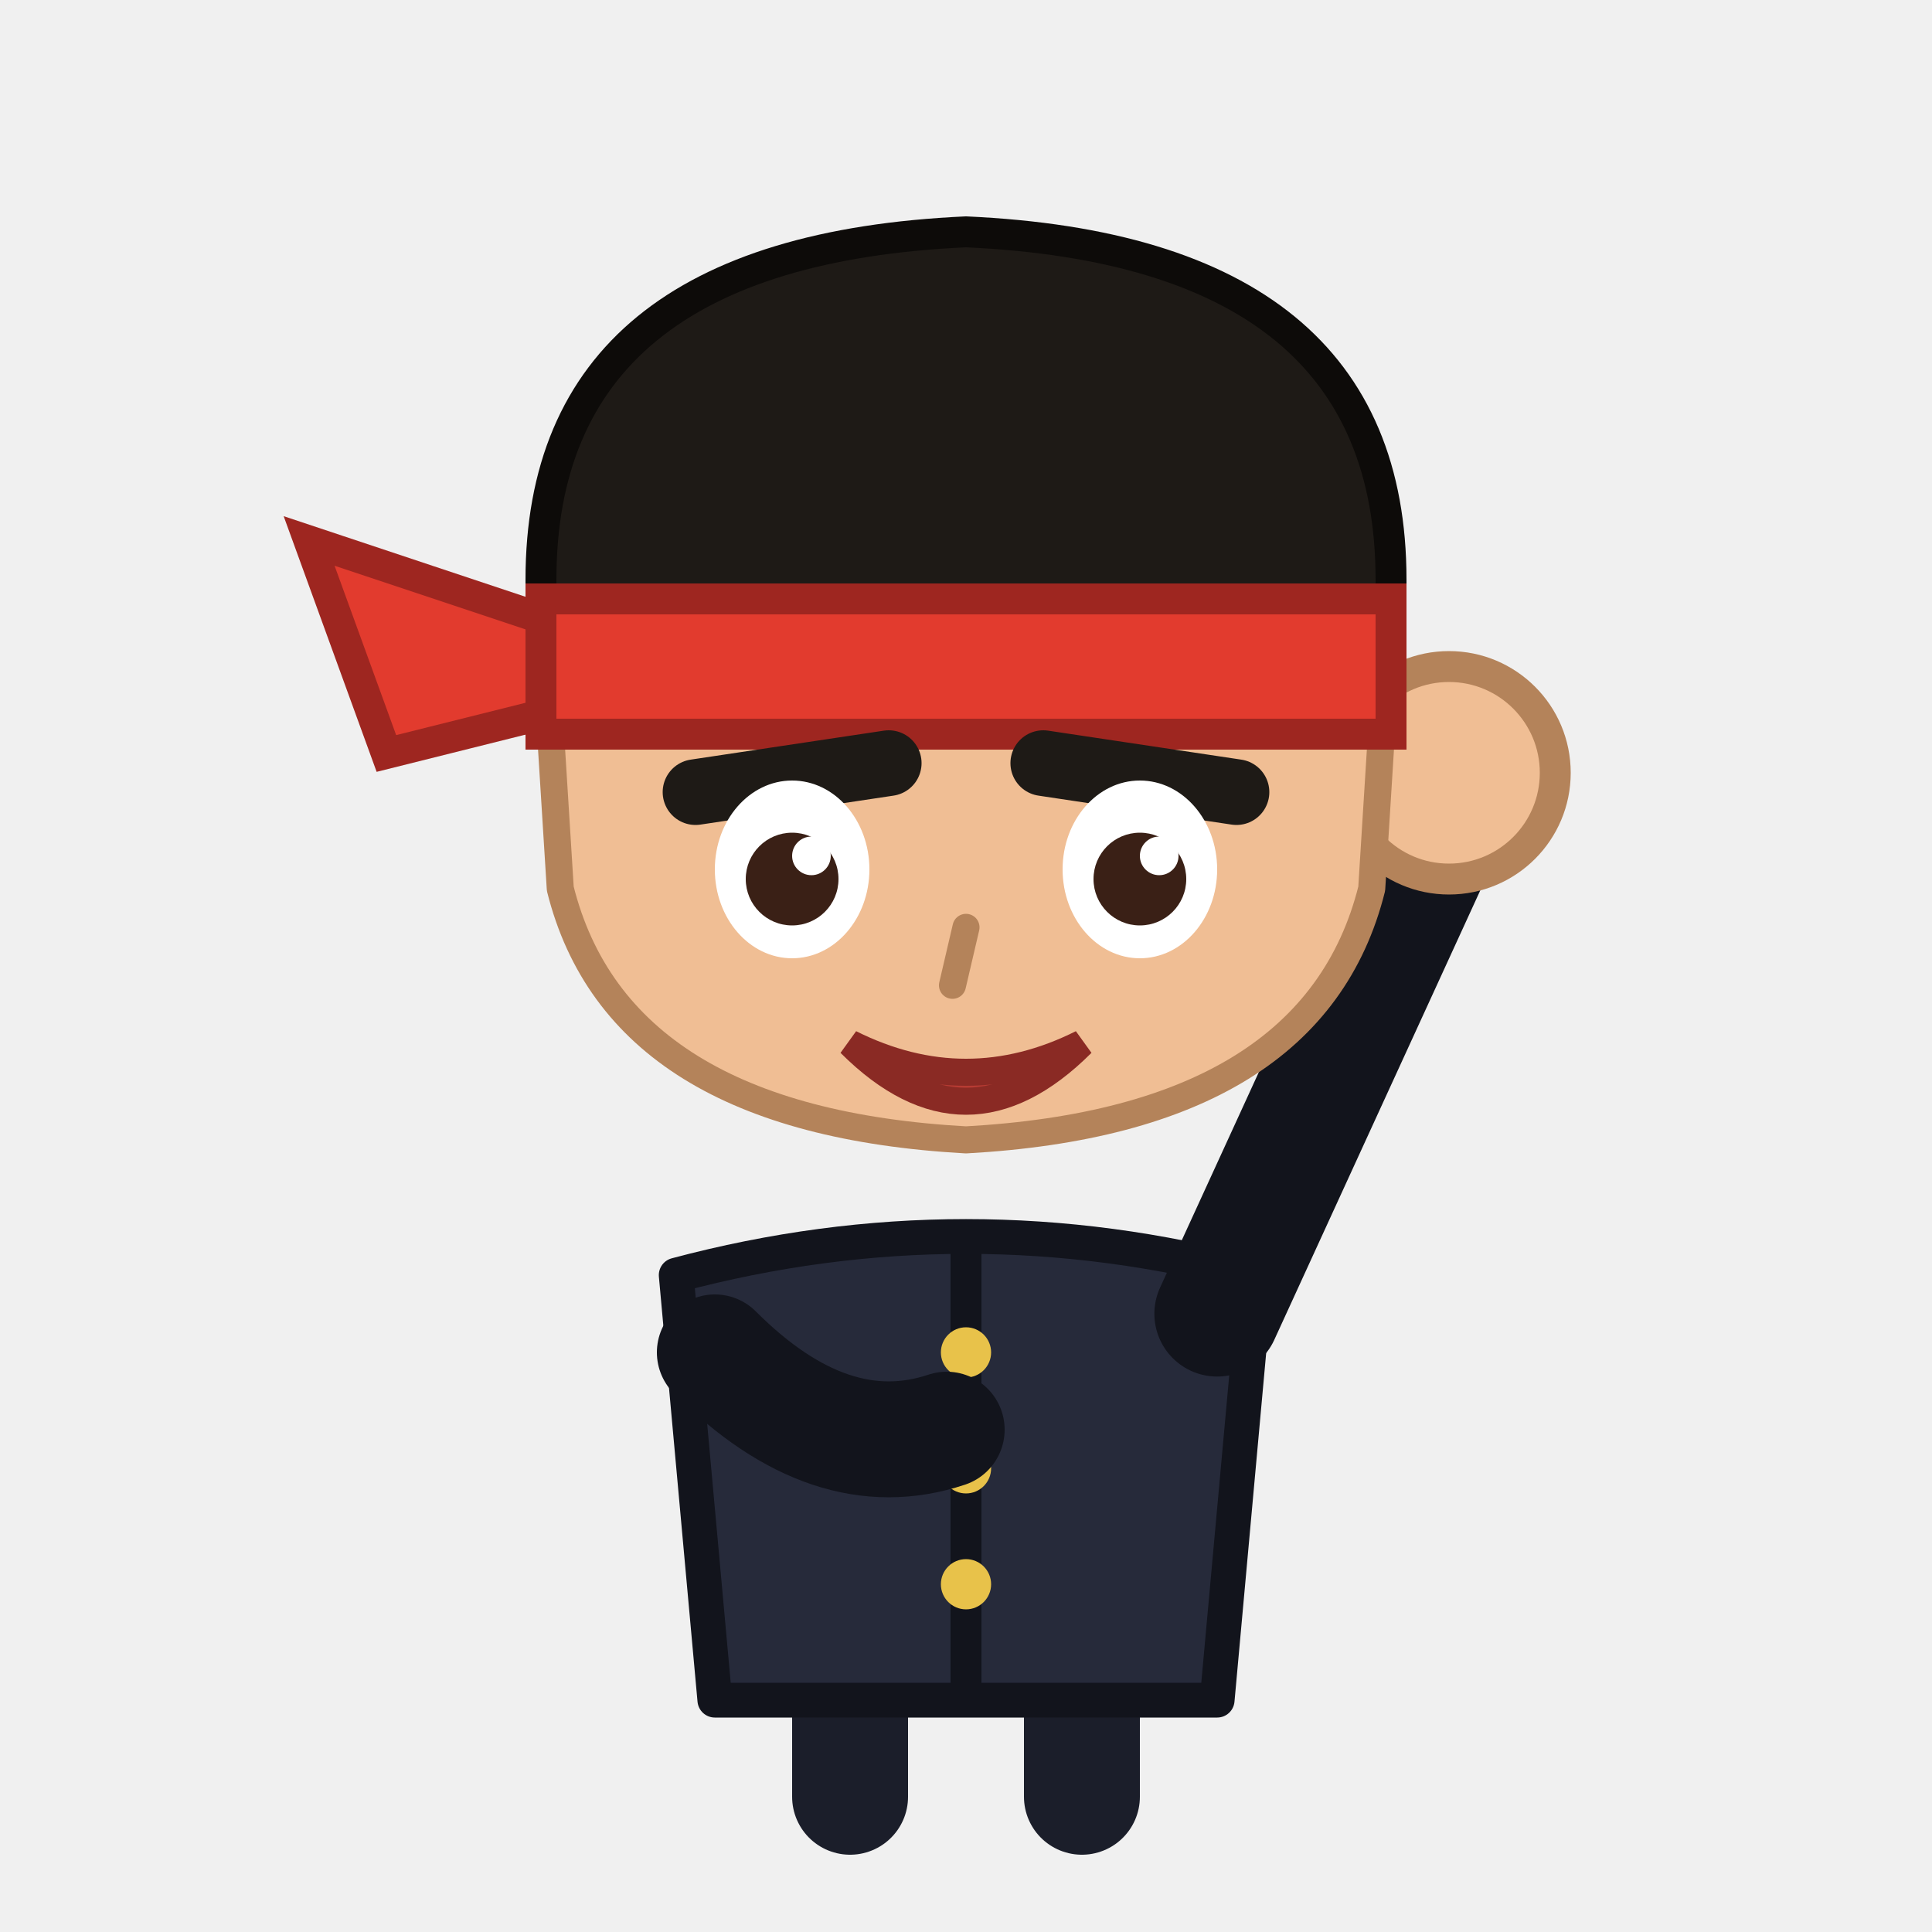
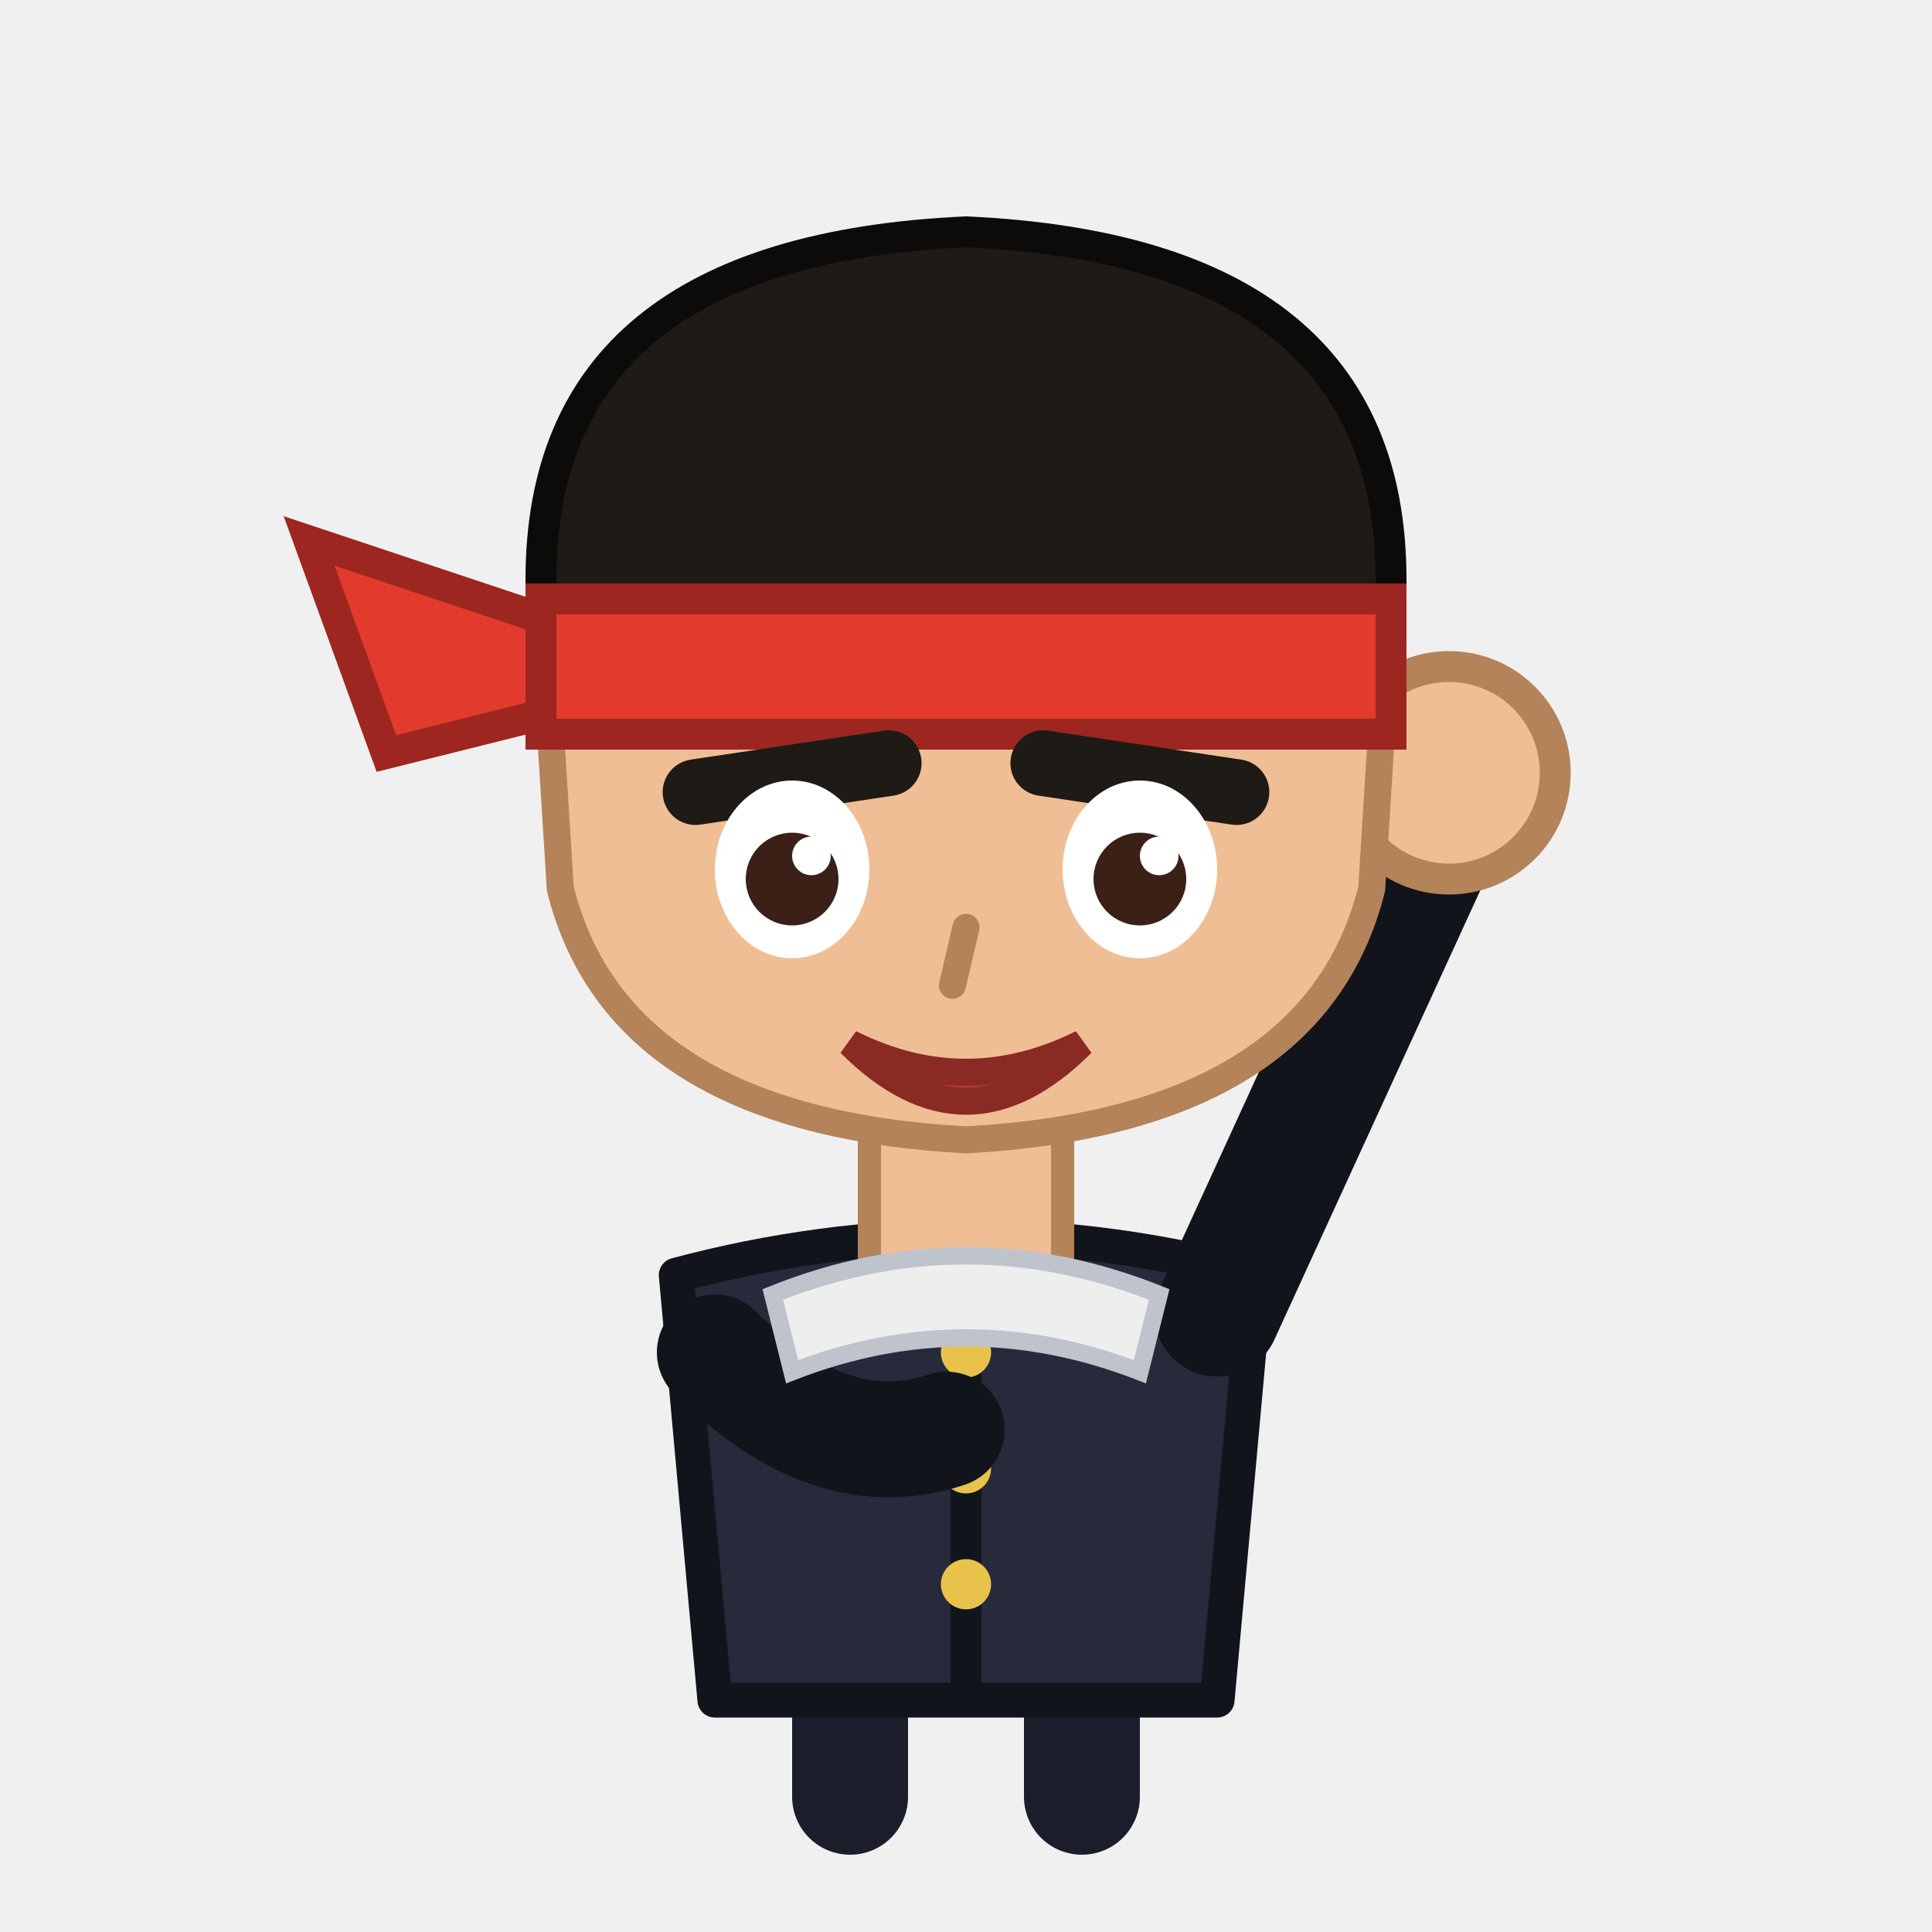
<svg xmlns="http://www.w3.org/2000/svg" viewBox="0 0 100 100">
  <path d="M44 86 L44 93" stroke="#1B1E2A" stroke-width="6" stroke-linecap="round" />
  <path d="M56 86 L56 93" stroke="#1B1E2A" stroke-width="6" stroke-linecap="round" />
  <path d="M35 66 Q50 62 65 66 L63 88 L37 88 Z" fill="#262A3A" stroke="#12141C" stroke-width="1.8" stroke-linejoin="round" />
  <path d="M50 64 L50 88" stroke="#12141C" stroke-width="1.6" />
  <circle cx="50" cy="70" r="1.3" fill="#E8C24A" />
  <circle cx="50" cy="76" r="1.3" fill="#E8C24A" />
  <circle cx="50" cy="82" r="1.3" fill="#E8C24A" />
  <path d="M37 70 Q43 76 49 74" fill="none" stroke="#12141C" stroke-width="6" stroke-linecap="round" />
  <path d="M63 68 L74 44" fill="none" stroke="#12141C" stroke-width="6.5" stroke-linecap="round" />
  <circle cx="75" cy="40" r="5.5" fill="#F0BE94" stroke="#B4835A" stroke-width="1.6" />
+   <path d="M45 54 L45 67 Q50 69.5 55 67 L55 54 Z" fill="#F0BE94" stroke="#B4835A" stroke-width="1.2" />
+   <path d="M40 67 Q50 63 60 67 L59 71 Q50 67.5 41 71 Z" fill="#EEEEEE" stroke="#BFC3CC" stroke-width="0.9" />
  <path d="M28 30 Q28 16 50 15 Q72 16 72 30 L71 46 Q68 58 50 59 Q32 58 29 46 Z" fill="#F0BE94" stroke="#B4835A" stroke-width="1.4" stroke-linejoin="round" />
  <path d="M28 30 Q28 13 50 12 Q72 13 72 30 L72 31 L28 31 Z" fill="#1E1A16" stroke="#0D0B09" stroke-width="1.6" stroke-linejoin="round" />
  <path d="M30 30 L34 24 M38 30 L42 22 M46 30 L50 21 M54 30 L58 22 M62 30 L66 24" stroke="#1E1A16" stroke-width="2" stroke-linecap="round" />
  <path d="M28 31 L72 31 L72 38 L28 38 Z" fill="#E23B2E" stroke="#9E2620" stroke-width="1.6" />
  <path d="M28 32 L16 28 L20 39 L28 37 Z" fill="#E23B2E" stroke="#9E2620" stroke-width="1.6" />
  <path d="M36 41 L46 39.5" stroke="#1E1A16" stroke-width="3.4" stroke-linecap="round" />
  <path d="M64 41 L54 39.5" stroke="#1E1A16" stroke-width="3.4" stroke-linecap="round" />
  <ellipse cx="41" cy="45" rx="4" ry="4.6" fill="#FFFFFF" />
  <ellipse cx="59" cy="45" rx="4" ry="4.6" fill="#FFFFFF" />
  <circle cx="41" cy="45.5" r="2.4" fill="#3A2016" />
  <circle cx="59" cy="45.5" r="2.4" fill="#3A2016" />
  <circle cx="42" cy="44.3" r="1" fill="#FFFFFF" />
  <circle cx="60" cy="44.3" r="1" fill="#FFFFFF" />
  <path d="M50 48 L49.3 51" stroke="#B4835A" stroke-width="1.4" stroke-linecap="round" />
  <path d="M44 54 Q50 60 56 54 Q50 57 44 54 Z" fill="#B73B33" stroke="#8A2A24" stroke-width="1.4" />
</svg>
